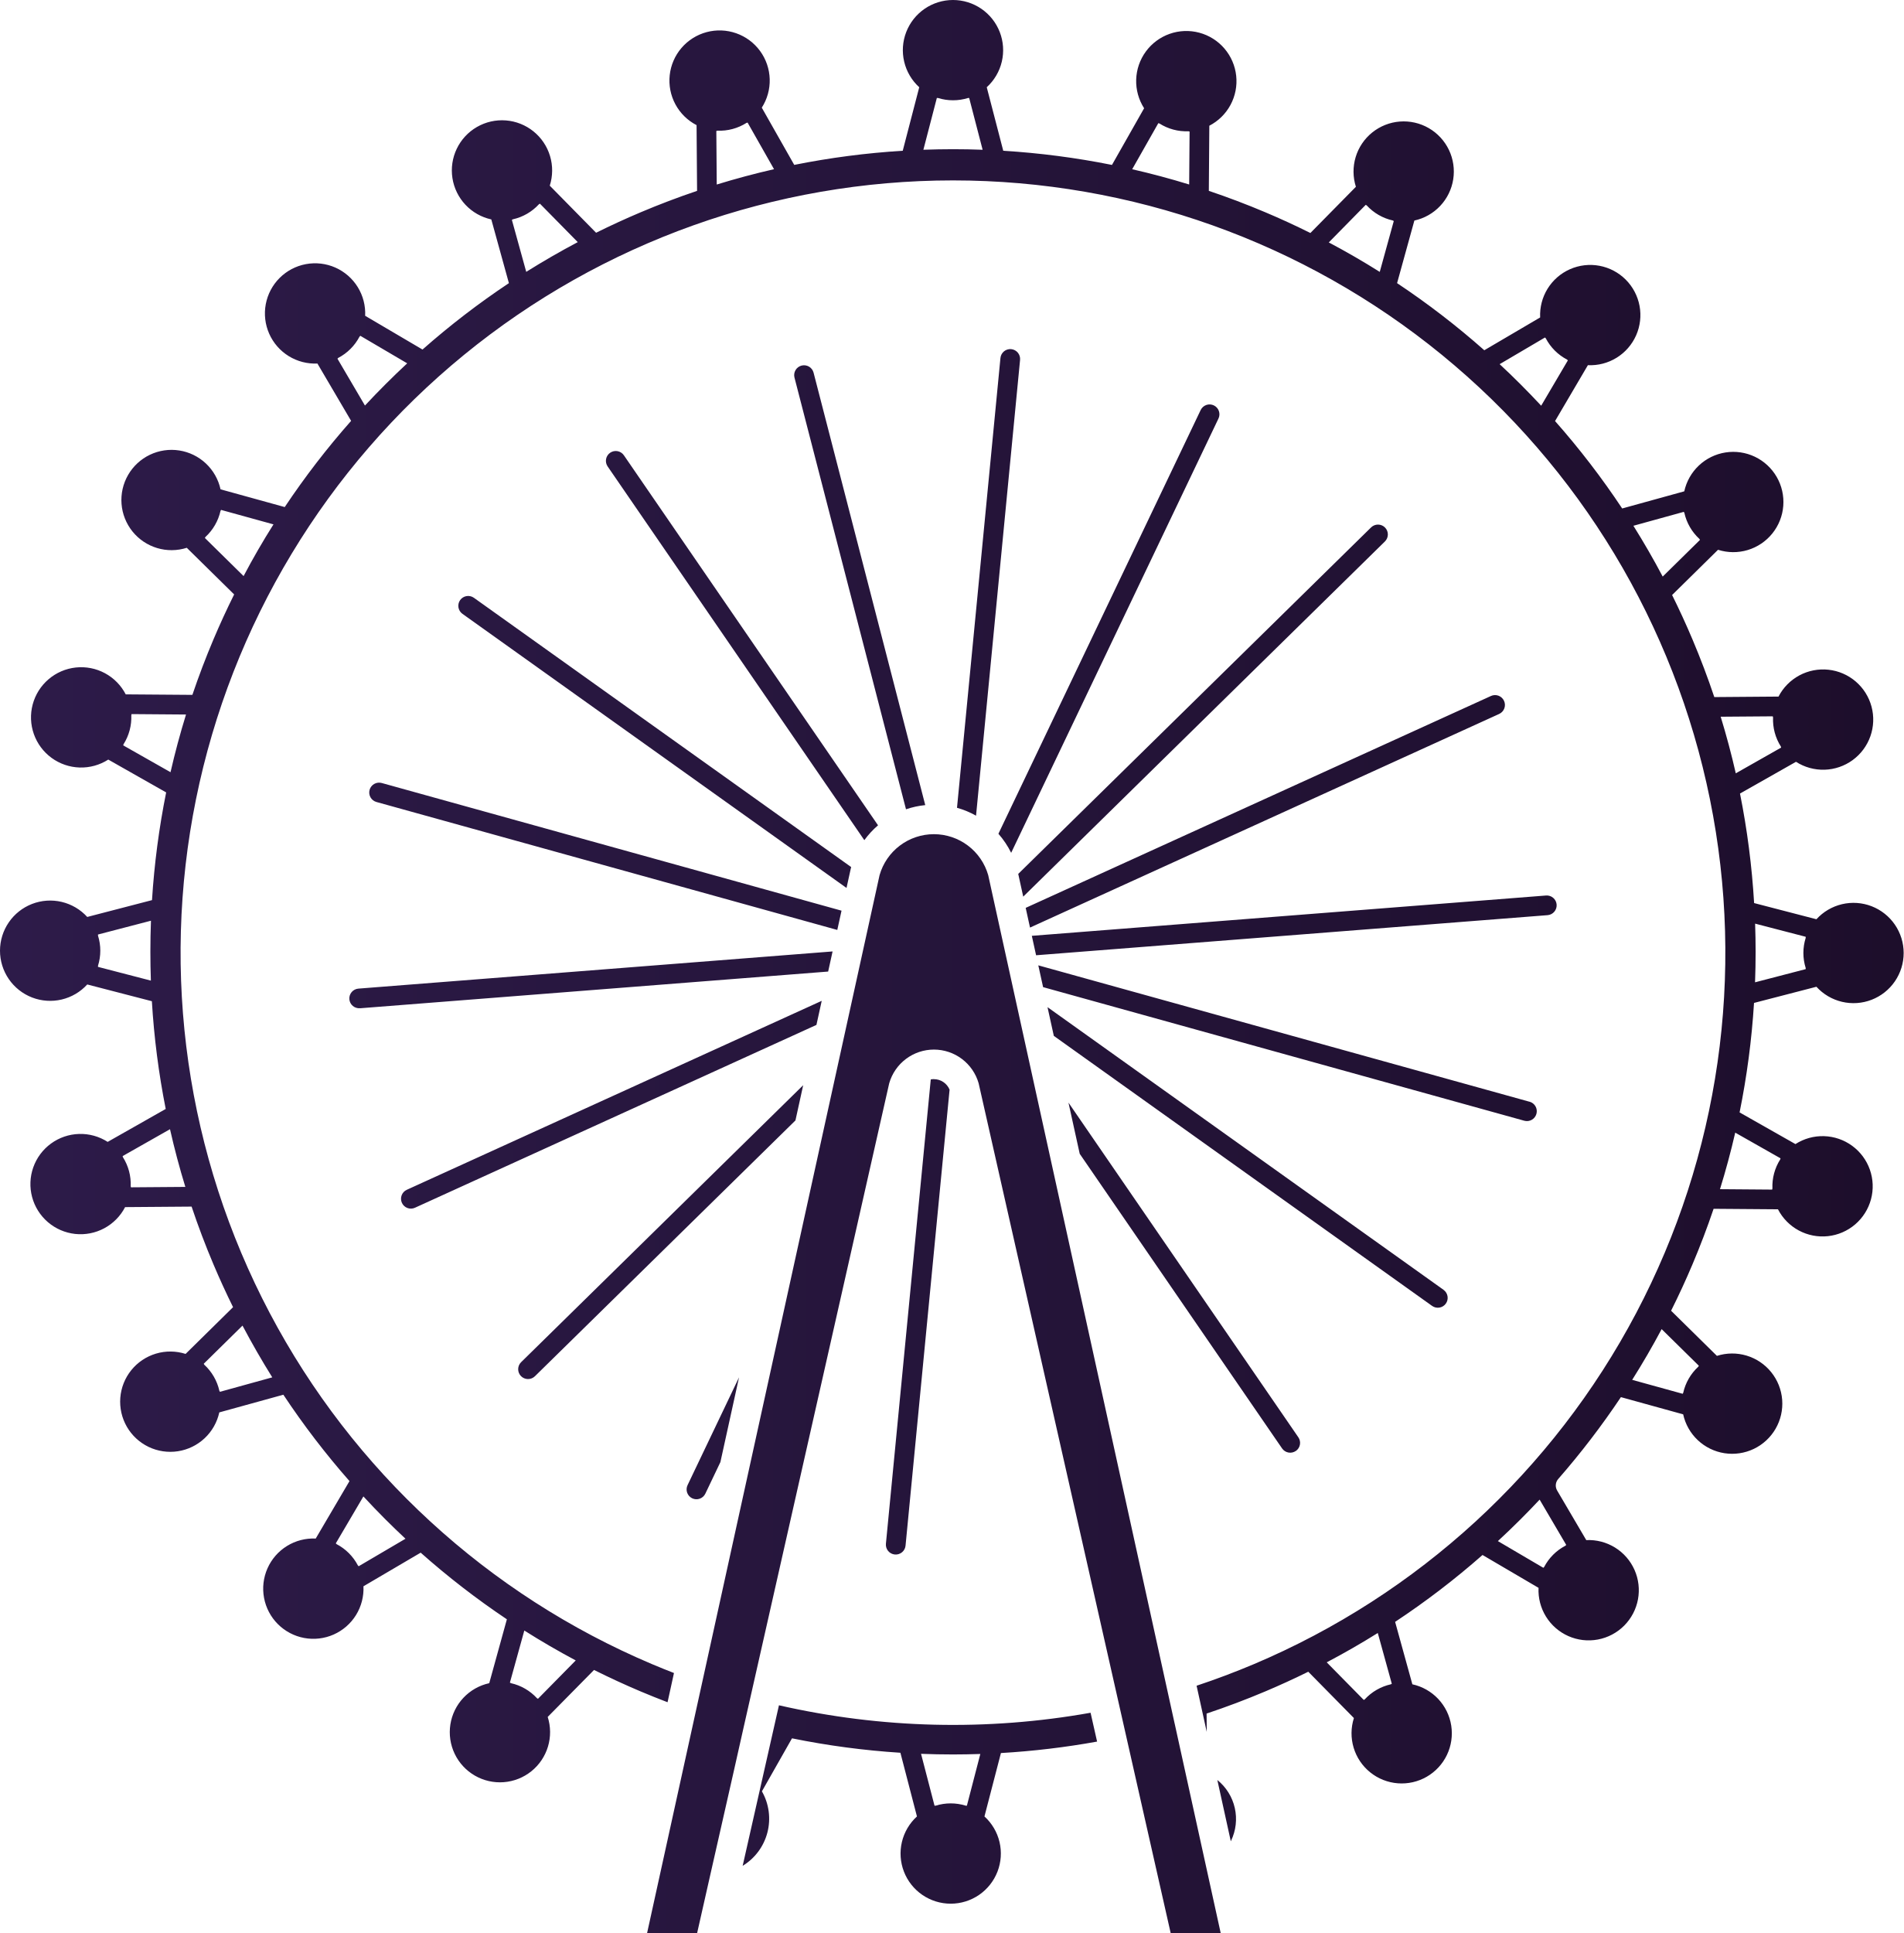
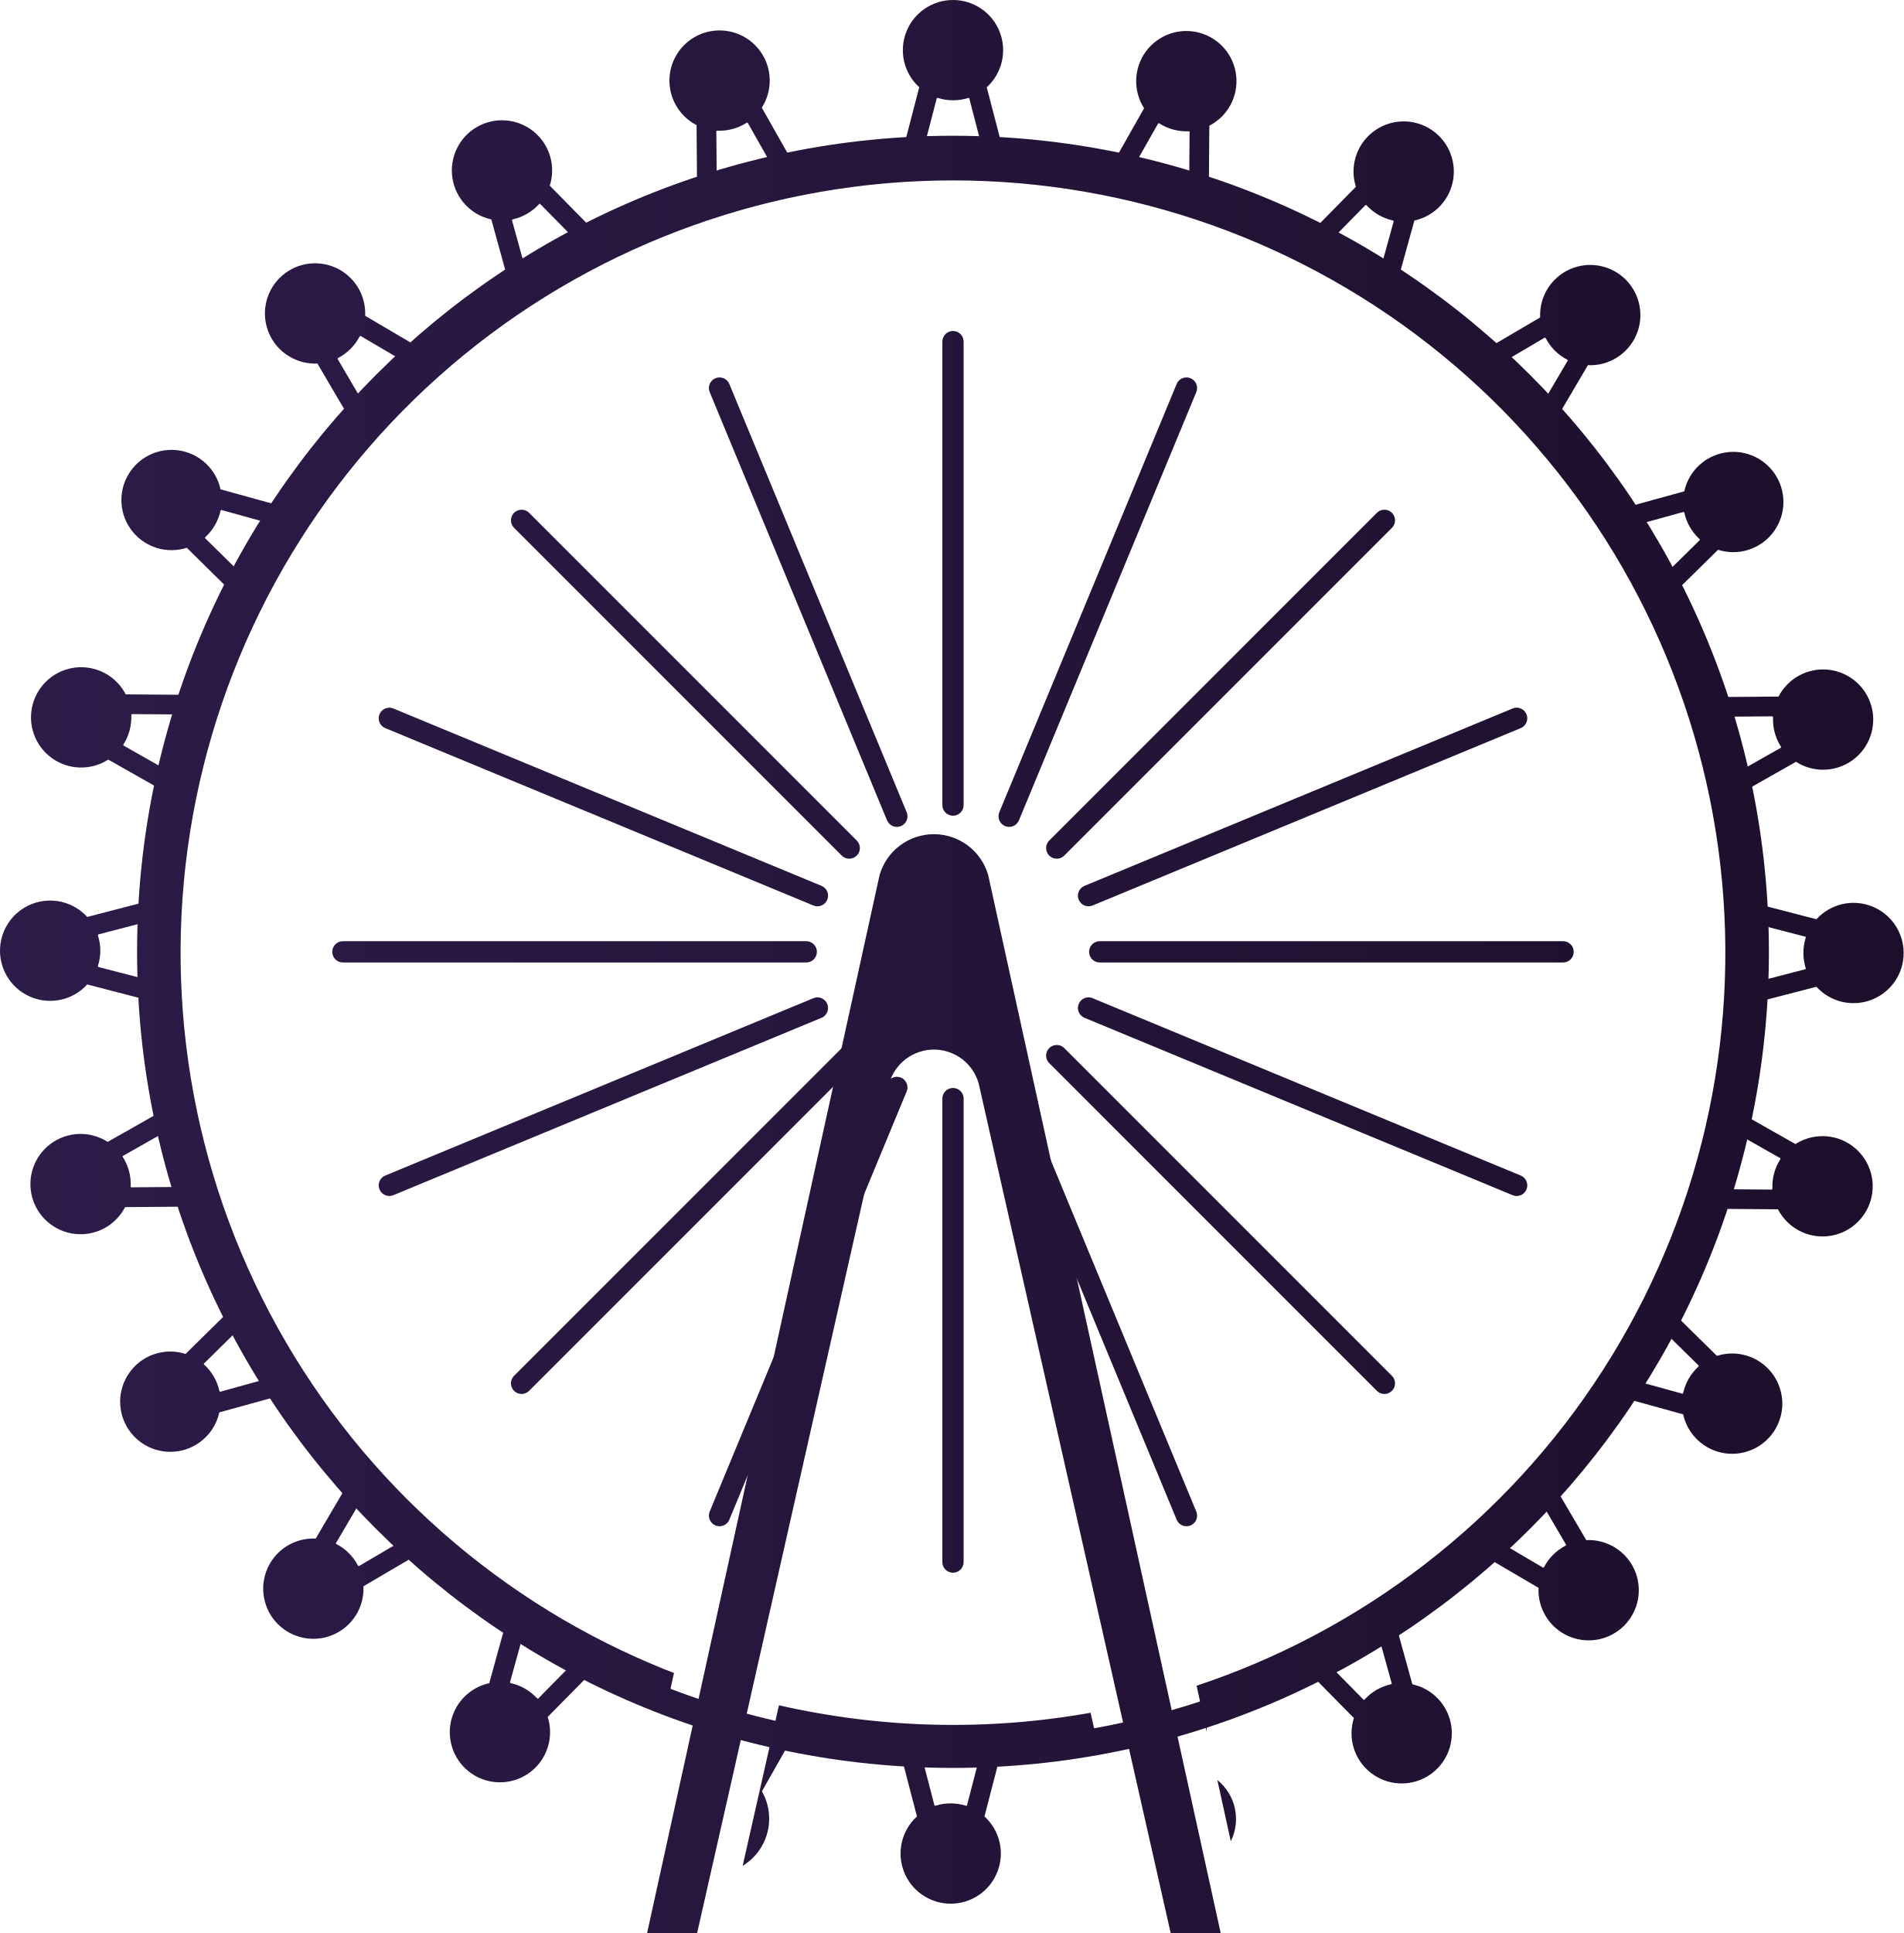
<svg xmlns="http://www.w3.org/2000/svg" preserveAspectRatio="none" overflow="visible" style="display: block;" width="493" height="500.494" viewBox="0 0 493 500.494" fill="none">
+   <style>
+   #ferris-wheel-wheel {
+     animation: ferris-wheel-turn 72s linear infinite;
+     transform-box: view-box;
+     transform-origin: 246.8px 246.45px;
+   }
+ 
+   @keyframes ferris-wheel-turn {
+     to {
+       transform: rotate(360deg);
+     }
+   }
+ 
+   @media (prefers-reduced-motion: reduce) {
+     #ferris-wheel-wheel {
+       animation: none;
+     }
+   }
+ </style>
  <g id="Layer 8">
-     <path id="Vector" d="M304.202 446.243L316.126 500.494H303.171L294.774 463.347L289.94 441.961L253.443 280.486C252.723 277.971 251.203 275.759 249.114 274.185C247.024 272.61 244.479 271.758 241.863 271.758C239.246 271.758 236.701 272.61 234.612 274.185C232.522 275.759 231.002 277.971 230.282 280.486L194.296 439.665L192.606 447.138L190.054 458.493L184.097 484.763L180.542 500.494H167.584L180.896 439.93L181.8 435.827L227.786 226.589C228.661 223.534 230.507 220.847 233.045 218.935C235.582 217.022 238.674 215.987 241.852 215.987C245.031 215.987 248.122 217.022 250.66 218.935C253.198 220.847 255.044 223.534 255.919 226.589L303.952 445.133L304.194 446.233L304.202 446.243ZM315.258 460.874L318.75 476.761C318.77 476.707 318.793 476.659 318.813 476.605C320.084 473.967 320.424 470.976 319.779 468.12C319.133 465.264 317.54 462.71 315.258 460.874ZM282.429 443.459L284.118 450.933C275.884 452.422 267.568 453.413 259.214 453.9L254.949 470.315C256.888 472.079 258.247 474.388 258.849 476.938C259.451 479.488 259.267 482.161 258.321 484.605C257.375 487.049 255.712 489.15 253.55 490.631C251.388 492.112 248.829 492.905 246.208 492.905C243.587 492.905 241.027 492.112 238.865 490.631C236.703 489.15 235.04 487.049 234.094 484.605C233.149 482.161 232.965 479.488 233.567 476.938C234.168 474.388 235.528 472.079 237.466 470.315L233.181 453.826C223.749 453.223 214.369 451.975 205.107 450.091L197.315 463.814C199.159 467.045 199.67 470.868 198.739 474.469C197.808 478.071 195.509 481.168 192.33 483.102L201.728 441.535C228.226 447.584 255.671 448.241 282.429 443.467V443.459ZM253.877 454.143C251.524 454.221 249.165 454.262 246.8 454.265C244.033 454.265 241.276 454.211 238.528 454.102L242.017 467.529H242.305C244.845 466.733 247.568 466.733 250.108 467.529H250.399L253.877 454.143ZM454.245 259.679C453.653 269.203 452.405 278.674 450.508 288.026L464.972 296.227C467.178 294.811 469.761 294.095 472.381 294.174C475.001 294.252 477.537 295.122 479.654 296.668C481.771 298.214 483.37 300.364 484.242 302.836C485.114 305.308 485.218 307.986 484.539 310.517C483.861 313.049 482.432 315.316 480.441 317.021C478.449 318.726 475.989 319.788 473.382 320.069C470.775 320.35 468.145 319.835 465.836 318.594C463.528 317.352 461.649 315.441 460.447 313.111L443.778 312.984C442.143 317.818 440.324 322.602 438.321 327.335C436.594 331.417 434.744 335.431 432.77 339.376L444.638 351.063C447.135 350.266 449.814 350.243 452.324 350.997C454.834 351.752 457.057 353.247 458.701 355.288C460.346 357.329 461.334 359.819 461.536 362.431C461.738 365.044 461.145 367.656 459.835 369.926C458.525 372.195 456.558 374.015 454.194 375.146C451.83 376.278 449.179 376.667 446.589 376.265C444 375.862 441.592 374.685 439.684 372.889C437.776 371.093 436.455 368.762 435.897 366.202L419.772 361.746C414.822 369.153 409.4 376.234 403.54 382.943C403.185 383.347 402.967 383.852 402.916 384.386C402.865 384.921 402.984 385.458 403.256 385.921L410.803 398.766C413.422 398.642 416.017 399.313 418.247 400.691C420.478 402.068 422.239 404.089 423.3 406.486C424.36 408.883 424.67 411.545 424.19 414.121C423.709 416.698 422.46 419.069 420.606 420.923C418.752 422.776 416.381 424.026 413.804 424.507C411.227 424.988 408.564 424.679 406.166 423.619C403.769 422.559 401.748 420.798 400.369 418.569C398.991 416.339 398.319 413.745 398.443 411.127L383.936 402.619C376.797 408.903 369.234 414.689 361.3 419.935L365.764 436.1C368.325 436.658 370.657 437.978 372.454 439.885C374.251 441.793 375.428 444.2 375.831 446.789C376.235 449.378 375.845 452.029 374.714 454.393C373.582 456.757 371.762 458.723 369.492 460.033C367.222 461.343 364.609 461.936 361.996 461.734C359.383 461.532 356.892 460.544 354.851 458.9C352.809 457.257 351.313 455.034 350.559 452.524C349.805 450.015 349.827 447.336 350.624 444.839L338.81 432.846C335.165 434.646 331.462 436.341 327.7 437.932C322.684 440.052 317.61 441.966 312.476 443.676L312.515 448.427L309.886 436.47C314.885 434.808 319.829 432.945 324.719 430.882C367.222 412.907 402.202 380.792 423.728 339.979C445.254 299.166 452.003 252.168 442.831 206.949C433.659 161.73 409.129 121.073 373.401 91.869C337.672 62.665 292.943 46.711 246.794 46.711C200.644 46.711 155.915 62.665 120.186 91.869C84.458 121.073 59.928 161.73 50.756 206.949C41.584 252.168 48.333 299.166 69.859 339.979C91.385 380.792 126.364 412.907 168.868 430.882C170.75 431.678 172.641 432.443 174.541 433.178L172.88 440.744C170.535 439.851 168.203 438.915 165.884 437.937C161.801 436.209 157.785 434.358 153.838 432.385L141.842 444.548C142.639 447.045 142.662 449.724 141.908 452.233C141.153 454.743 139.657 456.966 137.616 458.61C135.575 460.253 133.084 461.241 130.471 461.443C127.858 461.645 125.244 461.052 122.974 459.742C120.705 458.432 118.884 456.466 117.753 454.102C116.622 451.738 116.232 449.088 116.635 446.498C117.039 443.909 118.216 441.502 120.013 439.595C121.81 437.687 124.142 436.367 126.702 435.809L131.268 419.272C123.445 414.032 115.986 408.267 108.944 402.017L94.126 410.721C94.25 413.339 93.579 415.934 92.201 418.164C90.823 420.393 88.802 422.154 86.405 423.215C84.007 424.275 81.345 424.585 78.767 424.104C76.19 423.624 73.819 422.375 71.965 420.522C70.111 418.668 68.861 416.298 68.38 413.721C67.898 411.144 68.208 408.482 69.268 406.085C70.328 403.688 72.089 401.667 74.319 400.289C76.549 398.911 79.144 398.239 81.763 398.363L90.507 383.487C84.298 376.428 78.576 368.956 73.381 361.121L56.792 365.699C56.232 368.259 54.91 370.59 53.001 372.385C51.091 374.18 48.683 375.356 46.093 375.757C43.503 376.158 40.852 375.767 38.488 374.634C36.125 373.501 34.159 371.679 32.85 369.409C31.542 367.138 30.951 364.525 31.155 361.913C31.359 359.3 32.349 356.81 33.995 354.771C35.641 352.731 37.865 351.237 40.376 350.485C42.887 349.733 45.567 349.758 48.063 350.557L60.357 338.452C58.557 334.808 56.861 331.105 55.268 327.342C53.189 322.426 51.306 317.45 49.62 312.415L32.398 312.547C31.194 314.875 29.314 316.784 27.005 318.023C24.696 319.263 22.066 319.775 19.46 319.492C16.855 319.209 14.396 318.145 12.406 316.44C10.417 314.734 8.99 312.466 8.313 309.935C7.637 307.404 7.742 304.727 8.615 302.256C9.488 299.786 11.088 297.637 13.205 296.092C15.322 294.548 17.857 293.68 20.477 293.602C23.096 293.525 25.678 294.241 27.883 295.658L42.916 287.133C41.089 277.926 39.891 268.605 39.33 259.235L22.595 254.897C20.831 256.836 18.521 258.195 15.971 258.796C13.42 259.398 10.746 259.214 8.302 258.269C5.857 257.323 3.756 255.66 2.275 253.499C0.793 251.337 0 248.778 0 246.158C0 243.537 0.793 240.978 2.275 238.817C3.756 236.655 5.857 234.993 8.302 234.047C10.746 233.102 13.42 232.918 15.971 233.519C18.521 234.121 20.831 235.48 22.595 237.418L39.365 233.063C39.955 223.694 41.179 214.376 43.03 205.173L28.039 196.671C25.833 198.087 23.25 198.804 20.63 198.725C18.009 198.647 15.473 197.778 13.356 196.232C11.239 194.687 9.639 192.537 8.767 190.065C7.894 187.593 7.79 184.915 8.469 182.383C9.147 179.851 10.575 177.584 12.566 175.879C14.557 174.174 17.018 173.111 19.625 172.83C22.231 172.549 24.862 173.063 27.171 174.304C29.48 175.546 31.359 177.457 32.561 179.786L49.822 179.916C51.457 175.08 53.276 170.296 55.279 165.563C56.951 161.613 58.738 157.729 60.638 153.912L48.372 141.835C45.875 142.632 43.196 142.654 40.686 141.9C38.176 141.146 35.953 139.65 34.309 137.61C32.665 135.569 31.677 133.079 31.474 130.466C31.272 127.854 31.865 125.241 33.175 122.972C34.486 120.703 36.452 118.883 38.816 117.751C41.18 116.62 43.831 116.23 46.421 116.633C49.01 117.036 51.418 118.213 53.326 120.009C55.234 121.805 56.555 124.136 57.114 126.696L73.739 131.289C78.956 123.469 84.699 116.013 90.928 108.972L82.204 94.126C79.586 94.249 76.992 93.578 74.763 92.2C72.534 90.822 70.774 88.802 69.714 86.405C68.654 84.009 68.345 81.348 68.826 78.772C69.307 76.196 70.556 73.826 72.409 71.973C74.263 70.12 76.633 68.871 79.21 68.39C81.786 67.909 84.448 68.219 86.845 69.278C89.242 70.338 91.262 72.097 92.641 74.326C94.019 76.555 94.691 79.148 94.567 81.766L109.419 90.503C116.478 84.272 123.953 78.529 131.792 73.312L127.236 56.813C124.675 56.255 122.343 54.935 120.546 53.027C118.749 51.12 117.572 48.713 117.169 46.124C116.765 43.534 117.155 40.884 118.286 38.52C119.418 36.156 121.238 34.19 123.508 32.88C125.778 31.57 128.391 30.977 131.004 31.179C133.617 31.381 136.108 32.369 138.149 34.012C140.191 35.656 141.687 37.879 142.441 40.389C143.195 42.898 143.173 45.577 142.376 48.074L154.371 60.263C158.143 58.392 161.979 56.631 165.879 54.981C170.708 52.936 175.589 51.083 180.524 49.421L180.394 32.401C178.065 31.199 176.154 29.321 174.913 27.013C173.671 24.705 173.157 22.076 173.438 19.471C173.719 16.866 174.781 14.406 176.486 12.416C178.191 10.426 180.458 8.998 182.99 8.319C185.521 7.641 188.199 7.745 190.671 8.616C193.143 9.487 195.293 11.086 196.839 13.202C198.385 15.318 199.255 17.852 199.334 20.471C199.413 23.09 198.697 25.672 197.282 27.877L205.686 42.692C214.958 40.834 224.347 39.612 233.786 39.035L238.059 22.59C236.12 20.826 234.76 18.518 234.159 15.967C233.557 13.417 233.741 10.744 234.687 8.3C235.632 5.856 237.295 3.756 239.457 2.274C241.619 0.793 244.179 0 246.8 0C249.421 0 251.98 0.793 254.142 2.274C256.304 3.756 257.968 5.856 258.913 8.3C259.859 10.744 260.043 13.417 259.441 15.967C258.839 18.518 257.48 20.826 255.541 22.59L259.816 39.035C269.274 39.614 278.682 40.839 287.972 42.702L296.295 28.03C294.879 25.825 294.163 23.242 294.241 20.622C294.32 18.002 295.19 15.468 296.736 13.351C298.282 11.235 300.433 9.635 302.905 8.764C305.378 7.892 308.056 7.788 310.588 8.467C313.121 9.145 315.389 10.573 317.094 12.564C318.799 14.555 319.862 17.015 320.142 19.621C320.423 22.227 319.909 24.857 318.667 27.166C317.424 29.474 315.513 31.352 313.183 32.554L313.056 49.416C317.99 51.076 322.873 52.928 327.705 54.971C331.656 56.639 335.54 58.426 339.356 60.329L351.142 48.364C350.346 45.868 350.323 43.189 351.077 40.68C351.832 38.17 353.328 35.948 355.369 34.304C357.41 32.66 359.9 31.672 362.514 31.47C365.127 31.268 367.74 31.861 370.01 33.171C372.279 34.481 374.1 36.447 375.231 38.81C376.363 41.174 376.753 43.824 376.35 46.413C375.947 49.003 374.77 51.409 372.974 53.317C371.177 55.225 368.845 56.545 366.285 57.104L361.808 73.31C369.727 78.577 377.274 84.383 384.395 90.687L398.859 82.192C398.736 79.575 399.407 76.981 400.785 74.752C402.164 72.524 404.184 70.764 406.581 69.704C408.979 68.645 411.64 68.335 414.217 68.816C416.793 69.297 419.164 70.546 421.017 72.399C422.87 74.252 424.119 76.622 424.6 79.198C425.081 81.774 424.772 84.435 423.712 86.831C422.652 89.228 420.892 91.248 418.663 92.626C416.434 94.004 413.84 94.676 411.222 94.552L402.718 109.02C409.026 116.157 414.835 123.719 420.103 131.654L436.183 127.214C436.741 124.654 438.061 122.322 439.969 120.526C441.877 118.729 444.284 117.552 446.874 117.149C449.464 116.746 452.115 117.135 454.479 118.266C456.844 119.398 458.81 121.217 460.121 123.487C461.431 125.756 462.025 128.369 461.822 130.981C461.62 133.594 460.632 136.084 458.988 138.125C457.344 140.166 455.121 141.662 452.611 142.416C450.1 143.17 447.421 143.147 444.924 142.35L433.031 154.063C434.902 157.834 436.662 161.668 438.311 165.566C440.39 170.482 442.273 175.456 443.959 180.488L460.589 180.36C461.792 178.032 463.67 176.122 465.979 174.88C468.287 173.639 470.917 173.125 473.523 173.406C476.128 173.687 478.588 174.749 480.579 176.454C482.57 178.158 483.998 180.425 484.676 182.956C485.355 185.487 485.251 188.164 484.38 190.635C483.508 193.107 481.909 195.256 479.793 196.802C477.676 198.348 475.142 199.217 472.522 199.296C469.902 199.375 467.32 198.66 465.115 197.245L450.615 205.466C452.486 214.823 453.707 224.298 454.27 233.823L470.405 238.013C472.169 236.075 474.478 234.716 477.029 234.114C479.58 233.512 482.254 233.696 484.698 234.642C487.142 235.587 489.244 237.25 490.725 239.411C492.207 241.573 493 244.132 493 246.752C493 249.373 492.207 251.932 490.725 254.093C489.244 256.255 487.142 257.918 484.698 258.863C482.254 259.809 479.58 259.993 477.029 259.391C474.478 258.789 472.169 257.43 470.405 255.492L454.245 259.679ZM454.658 246.444C454.658 249.082 454.61 251.714 454.513 254.339L467.628 250.93V250.641C466.832 248.102 466.832 245.38 467.628 242.841V242.55L454.53 239.148C454.614 241.578 454.656 244.012 454.658 246.451V246.444ZM38.944 246.444C38.944 243.751 38.994 241.067 39.095 238.393L25.379 241.965V242.254C26.175 244.793 26.175 247.515 25.379 250.054V250.345L39.074 253.902C38.988 251.425 38.944 248.942 38.944 246.451V246.444ZM132.054 435.658L132.31 435.804C134.907 436.386 137.264 437.747 139.065 439.705L139.321 439.851L149.101 429.92C144.561 427.504 140.122 424.924 135.783 422.178L132.054 435.658ZM94.111 387.457L86.964 399.606L87.168 399.81C89.528 401.043 91.453 402.968 92.686 405.327L92.891 405.531L105.009 398.412C103.253 396.773 101.521 395.102 99.815 393.398C97.873 391.451 95.972 389.471 94.111 387.457ZM52.764 353.104L52.91 353.359C54.869 355.16 56.23 357.517 56.812 360.113L56.955 360.369L70.51 356.625C67.788 352.262 65.219 347.796 62.802 343.226L52.764 353.104ZM44.031 292.374L31.757 299.335L31.831 299.616C33.255 301.86 33.959 304.485 33.847 307.141L33.922 307.421L47.999 307.314C46.487 302.386 45.162 297.407 44.026 292.376L44.031 292.374ZM48.178 185.004L34.08 184.895L34.006 185.175C34.116 187.834 33.412 190.463 31.987 192.71L31.91 192.991L44.161 199.939C45.309 194.918 46.647 189.94 48.173 185.007L48.178 185.004ZM70.829 135.772L57.251 132.026L57.106 132.282C56.524 134.878 55.162 137.235 53.203 139.036L53.058 139.291L63.083 149.161C65.491 144.588 68.071 140.126 70.824 135.775L70.829 135.772ZM105.453 94.075L93.319 86.946L93.113 87.15C91.88 89.508 89.955 91.433 87.597 92.667L87.391 92.871L94.514 105.004C96.246 103.143 98.015 101.31 99.82 99.505C101.669 97.658 103.547 95.848 105.453 94.075ZM149.624 62.69L139.829 52.738L139.573 52.883C137.773 54.843 135.415 56.205 132.818 56.785L132.562 56.928L136.281 70.388C140.628 67.665 145.076 65.098 149.624 62.69ZM200.454 43.807L193.606 31.74L193.328 31.814C191.081 33.241 188.451 33.946 185.792 33.835L185.511 33.909L185.615 47.778C190.516 46.27 195.462 44.947 200.454 43.807ZM254.474 38.773L250.991 25.369H250.71C248.17 26.165 245.448 26.165 242.908 25.369H242.617L239.133 38.773C241.685 38.681 244.243 38.634 246.808 38.632C249.372 38.631 251.927 38.679 254.474 38.778V38.773ZM308.071 34.062L307.79 33.988C305.131 34.099 302.502 33.394 300.254 31.97L299.973 31.893L293.207 43.82C298.17 44.953 303.09 46.27 307.966 47.77L308.071 34.062ZM360.953 57.231L360.698 57.086C358.101 56.504 355.744 55.143 353.942 53.184L353.687 53.039L344.121 62.769C348.62 65.15 353.02 67.693 357.321 70.398L360.953 57.231ZM399.127 105.047L406.036 93.31L405.831 93.106C403.473 91.873 401.548 89.949 400.314 87.591L400.109 87.385L388.369 94.29C390.205 95.991 392.012 97.734 393.79 99.518C395.604 101.333 397.383 103.176 399.127 105.047ZM440.248 139.794L440.103 139.539C438.144 137.738 436.783 135.381 436.203 132.784L436.057 132.529L423.008 136.132C425.695 140.419 428.225 144.804 430.598 149.288L440.248 139.794ZM360.44 435.96L356.811 422.818C352.503 425.508 348.095 428.039 343.588 430.412L353.179 440.149L353.434 440.004C355.236 438.046 357.593 436.684 360.19 436.102L360.44 435.96ZM398.724 388.281C397.107 390.008 395.46 391.709 393.782 393.385C391.86 395.307 389.903 397.186 387.912 399.021L399.686 405.936L399.89 405.732C401.123 403.373 403.048 401.448 405.408 400.216L405.612 400.011L398.724 388.281ZM430.323 344.137C427.941 348.613 425.398 352.991 422.694 357.271L435.767 360.881L435.909 360.626C436.491 358.03 437.853 355.673 439.812 353.872L439.957 353.617L430.323 344.137ZM449.38 293.264C448.243 298.198 446.927 303.078 445.432 307.906L458.938 308.011L459.012 307.73C458.901 305.071 459.607 302.441 461.034 300.195L461.108 299.914L449.38 293.264ZM461.268 193.565L461.194 193.285C459.766 191.039 459.061 188.41 459.176 185.752L459.099 185.471L445.613 185.573C447.098 190.413 448.402 195.298 449.523 200.228L461.268 193.565ZM186.567 378.562L191.391 356.618L178.058 384.541C177.767 385.151 177.73 385.853 177.956 386.491C178.182 387.129 178.652 387.651 179.263 387.942C179.874 388.233 180.575 388.271 181.213 388.045C181.851 387.82 182.373 387.35 182.665 386.74L186.567 378.562ZM400.388 231.866L267.215 242.305L268.32 247.337L400.781 236.954C401.115 236.928 401.441 236.836 401.74 236.684C402.039 236.532 402.305 236.322 402.523 236.067C402.74 235.812 402.906 235.517 403.009 235.198C403.113 234.879 403.153 234.543 403.126 234.208C403.073 233.535 402.754 232.91 402.241 232.471C401.728 232.032 401.061 231.815 400.388 231.866ZM239.62 208.472L210.694 96.489C210.61 96.165 210.463 95.86 210.261 95.592C210.059 95.324 209.807 95.099 209.518 94.928C209.229 94.758 208.909 94.647 208.577 94.6C208.245 94.554 207.907 94.573 207.582 94.657C206.927 94.826 206.366 95.249 206.023 95.832C205.679 96.415 205.581 97.11 205.75 97.765L234.631 209.541C236.247 208.99 237.921 208.627 239.62 208.459V208.472ZM206 290.103L208.004 280.983L134.956 352.696C134.473 353.17 134.199 353.816 134.192 354.493C134.186 355.169 134.449 355.821 134.923 356.304C135.397 356.787 136.044 357.061 136.721 357.067C137.397 357.074 138.049 356.811 138.532 356.337L206 290.103ZM211.436 265.37L212.804 259.138L105.356 308.057C105.05 308.194 104.774 308.391 104.544 308.636C104.315 308.88 104.136 309.167 104.017 309.481C103.898 309.795 103.843 310.129 103.854 310.464C103.864 310.8 103.941 311.129 104.08 311.435C104.217 311.741 104.414 312.017 104.659 312.247C104.904 312.477 105.191 312.656 105.506 312.775C105.82 312.893 106.154 312.948 106.49 312.937C106.825 312.927 107.155 312.85 107.461 312.711L211.436 265.37ZM93.215 261.062L214.471 251.557L215.617 246.349L92.817 255.974C92.482 256 92.156 256.092 91.857 256.244C91.558 256.396 91.292 256.606 91.075 256.861C90.857 257.116 90.691 257.411 90.588 257.73C90.484 258.049 90.445 258.386 90.471 258.72C90.528 259.392 90.848 260.014 91.362 260.451C91.876 260.887 92.542 261.102 93.215 261.05V261.062ZM396.118 285.265L268.894 249.95L270.135 255.589L394.752 290.182C395.076 290.271 395.414 290.296 395.747 290.255C396.08 290.213 396.402 290.107 396.694 289.941C396.986 289.775 397.242 289.553 397.448 289.288C397.654 289.023 397.805 288.72 397.894 288.396C397.984 288.073 398.01 287.735 397.969 287.402C397.928 287.069 397.823 286.748 397.658 286.456C397.493 286.164 397.272 285.907 397.007 285.701C396.743 285.494 396.441 285.342 396.118 285.252V285.265ZM335.582 375.694C335.858 375.504 336.094 375.262 336.277 374.981C336.46 374.7 336.585 374.385 336.646 374.056C336.708 373.726 336.703 373.388 336.633 373.06C336.564 372.732 336.43 372.421 336.24 372.145L276.704 285.487L279.619 298.74L332.031 375.036C332.417 375.592 333.007 375.972 333.673 376.093C334.339 376.214 335.025 376.066 335.582 375.681V375.694ZM97.482 207.65L216.837 240.781L217.934 235.79L98.853 202.733C98.529 202.644 98.191 202.619 97.858 202.661C97.525 202.702 97.203 202.809 96.911 202.975C96.619 203.141 96.363 203.363 96.157 203.628C95.951 203.893 95.799 204.196 95.711 204.52C95.533 205.17 95.619 205.864 95.951 206.45C96.283 207.037 96.833 207.468 97.482 207.65ZM373.839 333.959L271.278 260.774L272.912 268.21L370.876 338.126C371.427 338.518 372.111 338.676 372.778 338.564C373.445 338.453 374.041 338.081 374.434 337.531C374.629 337.258 374.769 336.95 374.844 336.623C374.92 336.296 374.931 335.958 374.875 335.627C374.82 335.296 374.7 334.979 374.522 334.695C374.345 334.41 374.113 334.164 373.839 333.969V333.959ZM241.859 279.406C241.585 279.407 241.313 279.433 241.045 279.485L229.429 399.705C229.397 400.039 229.431 400.376 229.529 400.697C229.627 401.017 229.787 401.316 230 401.575C230.214 401.833 230.476 402.048 230.772 402.205C231.068 402.362 231.393 402.46 231.726 402.492C232.06 402.524 232.397 402.49 232.718 402.392C233.039 402.294 233.337 402.134 233.596 401.921C233.855 401.708 234.069 401.446 234.227 401.149C234.384 400.853 234.482 400.529 234.513 400.195L245.917 282.134C245.584 281.331 245.021 280.645 244.299 280.161C243.577 279.677 242.728 279.418 241.859 279.416V279.406ZM265.628 235.066L266.748 240.169L388.247 184.854C388.862 184.573 389.341 184.059 389.578 183.426C389.815 182.792 389.79 182.091 389.51 181.475C389.372 181.17 389.175 180.894 388.931 180.664C388.686 180.435 388.399 180.256 388.085 180.137C387.771 180.019 387.437 179.963 387.102 179.974C386.766 179.984 386.436 180.061 386.131 180.2L265.628 235.066ZM263.696 226.275L264.99 232.159L358.656 140.197C359.139 139.722 359.413 139.076 359.419 138.399C359.425 137.723 359.161 137.071 358.687 136.589C358.213 136.106 357.566 135.831 356.889 135.825C356.212 135.819 355.561 136.082 355.078 136.556L263.696 226.275ZM258.563 215.88C259.876 217.371 260.987 219.03 261.866 220.812L315.554 108.365C315.846 107.754 315.882 107.052 315.656 106.415C315.431 105.777 314.96 105.255 314.35 104.963C314.047 104.818 313.718 104.735 313.383 104.717C313.047 104.699 312.712 104.748 312.395 104.86C312.079 104.972 311.788 105.145 311.538 105.37C311.289 105.595 311.086 105.867 310.942 106.17L258.563 215.88ZM157.362 120.771L223.84 217.536C224.868 216.119 226.059 214.828 227.388 213.688L161.568 117.88C161.185 117.322 160.596 116.94 159.931 116.816C159.266 116.693 158.579 116.839 158.021 117.222C157.744 117.411 157.508 117.654 157.325 117.935C157.143 118.216 157.017 118.53 156.956 118.86C156.895 119.189 156.899 119.528 156.969 119.856C157.039 120.184 157.172 120.495 157.362 120.771ZM119.76 158.934L219.226 229.909L220.315 224.956C220.349 224.803 220.387 224.65 220.43 224.499L122.726 154.78C122.453 154.585 122.145 154.446 121.818 154.37C121.492 154.295 121.153 154.284 120.823 154.34C120.492 154.395 120.176 154.515 119.891 154.692C119.607 154.87 119.36 155.101 119.166 155.374C118.971 155.647 118.832 155.955 118.756 156.282C118.681 156.608 118.67 156.947 118.726 157.277C118.781 157.608 118.901 157.924 119.078 158.208C119.256 158.493 119.488 158.739 119.76 158.934ZM247.839 209.156C249.559 209.633 251.215 210.319 252.77 211.197L264.17 93.187C264.203 92.853 264.169 92.516 264.071 92.196C263.973 91.875 263.813 91.577 263.6 91.318C263.386 91.059 263.124 90.845 262.828 90.688C262.532 90.53 262.207 90.433 261.873 90.401C261.54 90.369 261.203 90.403 260.882 90.501C260.562 90.599 260.264 90.759 260.005 90.972C259.747 91.186 259.533 91.448 259.375 91.744C259.218 92.04 259.121 92.364 259.089 92.697L247.839 209.156Z" fill="url(#paint0_linear_0_110)" />
+     <path id="ferris-wheel-supports" d="M304.202 446.243L316.126 500.494H303.171L294.774 463.347L289.94 441.961L253.443 280.486C252.723 277.971 251.203 275.759 249.114 274.185C247.024 272.61 244.479 271.758 241.863 271.758C239.246 271.758 236.701 272.61 234.612 274.185C232.522 275.759 231.002 277.971 230.282 280.486L194.296 439.665L192.606 447.138L190.054 458.493L184.097 484.763L180.542 500.494H167.584L180.896 439.93L181.8 435.827L227.786 226.589C228.661 223.534 230.507 220.847 233.045 218.935C235.582 217.022 238.674 215.987 241.852 215.987C245.031 215.987 248.122 217.022 250.66 218.935C253.198 220.847 255.044 223.534 255.919 226.589L303.952 445.133L304.194 446.233L304.202 446.243ZM315.258 460.874L318.75 476.761C318.77 476.707 318.793 476.659 318.813 476.605C320.084 473.967 320.424 470.976 319.779 468.12C319.133 465.264 317.54 462.71 315.258 460.874ZM282.429 443.459L284.118 450.933C275.884 452.422 267.568 453.413 259.214 453.9L254.949 470.315C256.888 472.079 258.247 474.388 258.849 476.938C259.451 479.488 259.267 482.161 258.321 484.605C257.375 487.049 255.712 489.15 253.55 490.631C251.388 492.112 248.829 492.905 246.208 492.905C243.587 492.905 241.027 492.112 238.865 490.631C236.703 489.15 235.04 487.049 234.094 484.605C233.149 482.161 232.965 479.488 233.567 476.938C234.168 474.388 235.528 472.079 237.466 470.315L233.181 453.826C223.749 453.223 214.369 451.975 205.107 450.091L197.315 463.814C199.159 467.045 199.67 470.868 198.739 474.469C197.808 478.071 195.509 481.168 192.33 483.102L201.728 441.535C228.226 447.584 255.671 448.241 282.429 443.467V443.459ZM253.877 454.143C251.524 454.221 249.165 454.262 246.8 454.265C244.033 454.265 241.276 454.211 238.528 454.102L242.017 467.529H242.305C244.845 466.733 247.568 466.733 250.108 467.529H250.399L253.877 454.143Z" fill="url(#paint0_linear_0_110)" />
+     <g id="ferris-wheel-wheel">
+       <circle cx="246.8" cy="246.45" r="207.8" fill="none" stroke="url(#paint0_linear_0_110)" stroke-width="7" />
+       <g id="ferris-wheel-exterior">
+         <path d="M454.245 259.679C453.653 269.203 452.405 278.674 450.508 288.026L464.972 296.227C467.178 294.811 469.761 294.095 472.381 294.174C475.001 294.252 477.537 295.122 479.654 296.668C481.771 298.214 483.37 300.364 484.242 302.836C485.114 305.308 485.218 307.986 484.539 310.517C483.861 313.049 482.432 315.316 480.441 317.021C478.449 318.726 475.989 319.788 473.382 320.069C470.775 320.35 468.145 319.835 465.836 318.594C463.528 317.352 461.649 315.441 460.447 313.111L443.778 312.984C442.143 317.818 440.324 322.602 438.321 327.335C436.594 331.417 434.744 335.431 432.77 339.376L444.638 351.063C447.135 350.266 449.814 350.243 452.324 350.997C454.834 351.752 457.057 353.247 458.701 355.288C460.346 357.329 461.334 359.819 461.536 362.431C461.738 365.044 461.145 367.656 459.835 369.926C458.525 372.195 456.558 374.015 454.194 375.146C451.83 376.278 449.179 376.667 446.589 376.265C444 375.862 441.592 374.685 439.684 372.889C437.776 371.093 436.455 368.762 435.897 366.202L419.772 361.746C414.822 369.153 409.4 376.234 403.54 382.943C403.185 383.347 402.967 383.852 402.916 384.386C402.865 384.921 402.984 385.458 403.256 385.921L410.803 398.766C413.422 398.642 416.017 399.313 418.247 400.691C420.478 402.068 422.239 404.089 423.3 406.486C424.36 408.883 424.67 411.545 424.19 414.121C423.709 416.698 422.46 419.069 420.606 420.923C418.752 422.776 416.381 424.026 413.804 424.507C411.227 424.988 408.564 424.679 406.166 423.619C403.769 422.559 401.748 420.798 400.369 418.569C398.991 416.339 398.319 413.745 398.443 411.127L383.936 402.619C376.797 408.903 369.234 414.689 361.3 419.935L365.764 436.1C368.325 436.658 370.657 437.978 372.454 439.885C374.251 441.793 375.428 444.2 375.831 446.789C376.235 449.378 375.845 452.029 374.714 454.393C373.582 456.757 371.762 458.723 369.492 460.033C367.222 461.343 364.609 461.936 361.996 461.734C359.383 461.532 356.892 460.544 354.851 458.9C352.809 457.257 351.313 455.034 350.559 452.524C349.805 450.015 349.827 447.336 350.624 444.839L338.81 432.846C335.165 434.646 331.462 436.341 327.7 437.932C322.684 440.052 317.61 441.966 312.476 443.676L312.515 448.427L309.886 436.47C314.885 434.808 319.829 432.945 324.719 430.882C367.222 412.907 402.202 380.792 423.728 339.979C445.254 299.166 452.003 252.168 442.831 206.949C433.659 161.73 409.129 121.073 373.401 91.869C337.672 62.665 292.943 46.711 246.794 46.711C200.644 46.711 155.915 62.665 120.186 91.869C84.458 121.073 59.928 161.73 50.756 206.949C41.584 252.168 48.333 299.166 69.859 339.979C91.385 380.792 126.364 412.907 168.868 430.882C170.75 431.678 172.641 432.443 174.541 433.178L172.88 440.744C170.535 439.851 168.203 438.915 165.884 437.937C161.801 436.209 157.785 434.358 153.838 432.385L141.842 444.548C142.639 447.045 142.662 449.724 141.908 452.233C141.153 454.743 139.657 456.966 137.616 458.61C135.575 460.253 133.084 461.241 130.471 461.443C127.858 461.645 125.244 461.052 122.974 459.742C120.705 458.432 118.884 456.466 117.753 454.102C116.622 451.738 116.232 449.088 116.635 446.498C117.039 443.909 118.216 441.502 120.013 439.595C121.81 437.687 124.142 436.367 126.702 435.809L131.268 419.272C123.445 414.032 115.986 408.267 108.944 402.017L94.126 410.721C94.25 413.339 93.579 415.934 92.201 418.164C90.823 420.393 88.802 422.154 86.405 423.215C84.007 424.275 81.345 424.585 78.767 424.104C76.19 423.624 73.819 422.375 71.965 420.522C70.111 418.668 68.861 416.298 68.38 413.721C67.898 411.144 68.208 408.482 69.268 406.085C70.328 403.688 72.089 401.667 74.319 400.289C76.549 398.911 79.144 398.239 81.763 398.363L90.507 383.487C84.298 376.428 78.576 368.956 73.381 361.121L56.792 365.699C56.232 368.259 54.91 370.59 53.001 372.385C51.091 374.18 48.683 375.356 46.093 375.757C43.503 376.158 40.852 375.767 38.488 374.634C36.125 373.501 34.159 371.679 32.85 369.409C31.542 367.138 30.951 364.525 31.155 361.913C31.359 359.3 32.349 356.81 33.995 354.771C35.641 352.731 37.865 351.237 40.376 350.485C42.887 349.733 45.567 349.758 48.063 350.557L60.357 338.452C58.557 334.808 56.861 331.105 55.268 327.342C53.189 322.426 51.306 317.45 49.62 312.415L32.398 312.547C31.194 314.875 29.314 316.784 27.005 318.023C24.696 319.263 22.066 319.775 19.46 319.492C16.855 319.209 14.396 318.145 12.406 316.44C10.417 314.734 8.99 312.466 8.313 309.935C7.637 307.404 7.742 304.727 8.615 302.256C9.488 299.786 11.088 297.637 13.205 296.092C15.322 294.548 17.857 293.68 20.477 293.602C23.096 293.525 25.678 294.241 27.883 295.658L42.916 287.133C41.089 277.926 39.891 268.605 39.33 259.235L22.595 254.897C20.831 256.836 18.521 258.195 15.971 258.796C13.42 259.398 10.746 259.214 8.302 258.269C5.857 257.323 3.756 255.66 2.275 253.499C0.793 251.337 0 248.778 0 246.158C0 243.537 0.793 240.978 2.275 238.817C3.756 236.655 5.857 234.993 8.302 234.047C10.746 233.102 13.42 232.918 15.971 233.519C18.521 234.121 20.831 235.48 22.595 237.418L39.365 233.063C39.955 223.694 41.179 214.376 43.03 205.173L28.039 196.671C25.833 198.087 23.25 198.804 20.63 198.725C18.009 198.647 15.473 197.778 13.356 196.232C11.239 194.687 9.639 192.537 8.767 190.065C7.894 187.593 7.79 184.915 8.469 182.383C9.147 179.851 10.575 177.584 12.566 175.879C14.557 174.174 17.018 173.111 19.625 172.83C22.231 172.549 24.862 173.063 27.171 174.304C29.48 175.546 31.359 177.457 32.561 179.786L49.822 179.916C51.457 175.08 53.276 170.296 55.279 165.563C56.951 161.613 58.738 157.729 60.638 153.912L48.372 141.835C45.875 142.632 43.196 142.654 40.686 141.9C38.176 141.146 35.953 139.65 34.309 137.61C32.665 135.569 31.677 133.079 31.474 130.466C31.272 127.854 31.865 125.241 33.175 122.972C34.486 120.703 36.452 118.883 38.816 117.751C41.18 116.62 43.831 116.23 46.421 116.633C49.01 117.036 51.418 118.213 53.326 120.009C55.234 121.805 56.555 124.136 57.114 126.696L73.739 131.289C78.956 123.469 84.699 116.013 90.928 108.972L82.204 94.126C79.586 94.249 76.992 93.578 74.763 92.2C72.534 90.822 70.774 88.802 69.714 86.405C68.654 84.009 68.345 81.348 68.826 78.772C69.307 76.196 70.556 73.826 72.409 71.973C74.263 70.12 76.633 68.871 79.21 68.39C81.786 67.909 84.448 68.219 86.845 69.278C89.242 70.338 91.262 72.097 92.641 74.326C94.019 76.555 94.691 79.148 94.567 81.766L109.419 90.503C116.478 84.272 123.953 78.529 131.792 73.312L127.236 56.813C124.675 56.255 122.343 54.935 120.546 53.027C118.749 51.12 117.572 48.713 117.169 46.124C116.765 43.534 117.155 40.884 118.286 38.52C119.418 36.156 121.238 34.19 123.508 32.88C125.778 31.57 128.391 30.977 131.004 31.179C133.617 31.381 136.108 32.369 138.149 34.012C140.191 35.656 141.687 37.879 142.441 40.389C143.195 42.898 143.173 45.577 142.376 48.074L154.371 60.263C158.143 58.392 161.979 56.631 165.879 54.981C170.708 52.936 175.589 51.083 180.524 49.421L180.394 32.401C178.065 31.199 176.154 29.321 174.913 27.013C173.671 24.705 173.157 22.076 173.438 19.471C173.719 16.866 174.781 14.406 176.486 12.416C178.191 10.426 180.458 8.998 182.99 8.319C185.521 7.641 188.199 7.745 190.671 8.616C193.143 9.487 195.293 11.086 196.839 13.202C198.385 15.318 199.255 17.852 199.334 20.471C199.413 23.09 198.697 25.672 197.282 27.877L205.686 42.692C214.958 40.834 224.347 39.612 233.786 39.035L238.059 22.59C236.12 20.826 234.76 18.518 234.159 15.967C233.557 13.417 233.741 10.744 234.687 8.3C235.632 5.856 237.295 3.756 239.457 2.274C241.619 0.793 244.179 0 246.8 0C249.421 0 251.98 0.793 254.142 2.274C256.304 3.756 257.968 5.856 258.913 8.3C259.859 10.744 260.043 13.417 259.441 15.967C258.839 18.518 257.48 20.826 255.541 22.59L259.816 39.035C269.274 39.614 278.682 40.839 287.972 42.702L296.295 28.03C294.879 25.825 294.163 23.242 294.241 20.622C294.32 18.002 295.19 15.468 296.736 13.351C298.282 11.235 300.433 9.635 302.905 8.764C305.378 7.892 308.056 7.788 310.588 8.467C313.121 9.145 315.389 10.573 317.094 12.564C318.799 14.555 319.862 17.015 320.142 19.621C320.423 22.227 319.909 24.857 318.667 27.166C317.424 29.474 315.513 31.352 313.183 32.554L313.056 49.416C317.99 51.076 322.873 52.928 327.705 54.971C331.656 56.639 335.54 58.426 339.356 60.329L351.142 48.364C350.346 45.868 350.323 43.189 351.077 40.68C351.832 38.17 353.328 35.948 355.369 34.304C357.41 32.66 359.9 31.672 362.514 31.47C365.127 31.268 367.74 31.861 370.01 33.171C372.279 34.481 374.1 36.447 375.231 38.81C376.363 41.174 376.753 43.824 376.35 46.413C375.947 49.003 374.77 51.409 372.974 53.317C371.177 55.225 368.845 56.545 366.285 57.104L361.808 73.31C369.727 78.577 377.274 84.383 384.395 90.687L398.859 82.192C398.736 79.575 399.407 76.981 400.785 74.752C402.164 72.524 404.184 70.764 406.581 69.704C408.979 68.645 411.64 68.335 414.217 68.816C416.793 69.297 419.164 70.546 421.017 72.399C422.87 74.252 424.119 76.622 424.6 79.198C425.081 81.774 424.772 84.435 423.712 86.831C422.652 89.228 420.892 91.248 418.663 92.626C416.434 94.004 413.84 94.676 411.222 94.552L402.718 109.02C409.026 116.157 414.835 123.719 420.103 131.654L436.183 127.214C436.741 124.654 438.061 122.322 439.969 120.526C441.877 118.729 444.284 117.552 446.874 117.149C449.464 116.746 452.115 117.135 454.479 118.266C456.844 119.398 458.81 121.217 460.121 123.487C461.431 125.756 462.025 128.369 461.822 130.981C461.62 133.594 460.632 136.084 458.988 138.125C457.344 140.166 455.121 141.662 452.611 142.416C450.1 143.17 447.421 143.147 444.924 142.35L433.031 154.063C434.902 157.834 436.662 161.668 438.311 165.566C440.39 170.482 442.273 175.456 443.959 180.488L460.589 180.36C461.792 178.032 463.67 176.122 465.979 174.88C468.287 173.639 470.917 173.125 473.523 173.406C476.128 173.687 478.588 174.749 480.579 176.454C482.57 178.158 483.998 180.425 484.676 182.956C485.355 185.487 485.251 188.164 484.38 190.635C483.508 193.107 481.909 195.256 479.793 196.802C477.676 198.348 475.142 199.217 472.522 199.296C469.902 199.375 467.32 198.66 465.115 197.245L450.615 205.466C452.486 214.823 453.707 224.298 454.27 233.823L470.405 238.013C472.169 236.075 474.478 234.716 477.029 234.114C479.58 233.512 482.254 233.696 484.698 234.642C487.142 235.587 489.244 237.25 490.725 239.411C492.207 241.573 493 244.132 493 246.752C493 249.373 492.207 251.932 490.725 254.093C489.244 256.255 487.142 257.918 484.698 258.863C482.254 259.809 479.58 259.993 477.029 259.391C474.478 258.789 472.169 257.43 470.405 255.492L454.245 259.679ZM454.658 246.444C454.658 249.082 454.61 251.714 454.513 254.339L467.628 250.93V250.641C466.832 248.102 466.832 245.38 467.628 242.841V242.55L454.53 239.148C454.614 241.578 454.656 244.012 454.658 246.451V246.444ZM38.944 246.444C38.944 243.751 38.994 241.067 39.095 238.393L25.379 241.965V242.254C26.175 244.793 26.175 247.515 25.379 250.054V250.345L39.074 253.902C38.988 251.425 38.944 248.942 38.944 246.451V246.444ZM132.054 435.658L132.31 435.804C134.907 436.386 137.264 437.747 139.065 439.705L139.321 439.851L149.101 429.92C144.561 427.504 140.122 424.924 135.783 422.178L132.054 435.658ZM94.111 387.457L86.964 399.606L87.168 399.81C89.528 401.043 91.453 402.968 92.686 405.327L92.891 405.531L105.009 398.412C103.253 396.773 101.521 395.102 99.815 393.398C97.873 391.451 95.972 389.471 94.111 387.457ZM52.764 353.104L52.91 353.359C54.869 355.16 56.23 357.517 56.812 360.113L56.955 360.369L70.51 356.625C67.788 352.262 65.219 347.796 62.802 343.226L52.764 353.104ZM44.031 292.374L31.757 299.335L31.831 299.616C33.255 301.86 33.959 304.485 33.847 307.141L33.922 307.421L47.999 307.314C46.487 302.386 45.162 297.407 44.026 292.376L44.031 292.374ZM48.178 185.004L34.08 184.895L34.006 185.175C34.116 187.834 33.412 190.463 31.987 192.71L31.91 192.991L44.161 199.939C45.309 194.918 46.647 189.94 48.173 185.007L48.178 185.004ZM70.829 135.772L57.251 132.026L57.106 132.282C56.524 134.878 55.162 137.235 53.203 139.036L53.058 139.291L63.083 149.161C65.491 144.588 68.071 140.126 70.824 135.775L70.829 135.772ZM105.453 94.075L93.319 86.946L93.113 87.15C91.88 89.508 89.955 91.433 87.597 92.667L87.391 92.871L94.514 105.004C96.246 103.143 98.015 101.31 99.82 99.505C101.669 97.658 103.547 95.848 105.453 94.075ZM149.624 62.69L139.829 52.738L139.573 52.883C137.773 54.843 135.415 56.205 132.818 56.785L132.562 56.928L136.281 70.388C140.628 67.665 145.076 65.098 149.624 62.69ZM200.454 43.807L193.606 31.74L193.328 31.814C191.081 33.241 188.451 33.946 185.792 33.835L185.511 33.909L185.615 47.778C190.516 46.27 195.462 44.947 200.454 43.807ZM254.474 38.773L250.991 25.369H250.71C248.17 26.165 245.448 26.165 242.908 25.369H242.617L239.133 38.773C241.685 38.681 244.243 38.634 246.808 38.632C249.372 38.631 251.927 38.679 254.474 38.778V38.773ZM308.071 34.062L307.79 33.988C305.131 34.099 302.502 33.394 300.254 31.97L299.973 31.893L293.207 43.82C298.17 44.953 303.09 46.27 307.966 47.77L308.071 34.062ZM360.953 57.231L360.698 57.086C358.101 56.504 355.744 55.143 353.942 53.184L353.687 53.039L344.121 62.769C348.62 65.15 353.02 67.693 357.321 70.398L360.953 57.231ZM399.127 105.047L406.036 93.31L405.831 93.106C403.473 91.873 401.548 89.949 400.314 87.591L400.109 87.385L388.369 94.29C390.205 95.991 392.012 97.734 393.79 99.518C395.604 101.333 397.383 103.176 399.127 105.047ZM440.248 139.794L440.103 139.539C438.144 137.738 436.783 135.381 436.203 132.784L436.057 132.529L423.008 136.132C425.695 140.419 428.225 144.804 430.598 149.288L440.248 139.794ZM360.44 435.96L356.811 422.818C352.503 425.508 348.095 428.039 343.588 430.412L353.179 440.149L353.434 440.004C355.236 438.046 357.593 436.684 360.19 436.102L360.44 435.96ZM398.724 388.281C397.107 390.008 395.46 391.709 393.782 393.385C391.86 395.307 389.903 397.186 387.912 399.021L399.686 405.936L399.89 405.732C401.123 403.373 403.048 401.448 405.408 400.216L405.612 400.011L398.724 388.281ZM430.323 344.137C427.941 348.613 425.398 352.991 422.694 357.271L435.767 360.881L435.909 360.626C436.491 358.03 437.853 355.673 439.812 353.872L439.957 353.617L430.323 344.137ZM449.38 293.264C448.243 298.198 446.927 303.078 445.432 307.906L458.938 308.011L459.012 307.73C458.901 305.071 459.607 302.441 461.034 300.195L461.108 299.914L449.38 293.264ZM461.268 193.565L461.194 193.285C459.766 191.039 459.061 188.41 459.176 185.752L459.099 185.471L445.613 185.573C447.098 190.413 448.402 195.298 449.523 200.228L461.268 193.565Z" fill="url(#paint0_linear_0_110)" />
+       </g>
+       <g id="ferris-wheel-spokes" fill="none" stroke="url(#paint0_linear_0_110)" stroke-width="5.5" stroke-linecap="round">
+         <line x1="246.8" y1="208.45" x2="246.8" y2="88.45" />
+         <line x1="261.342" y1="211.343" x2="307.264" y2="100.477" />
+         <line x1="273.67" y1="219.58" x2="358.523" y2="134.727" />
+         <line x1="281.907" y1="231.908" x2="392.773" y2="185.986" />
+         <line x1="284.8" y1="246.45" x2="404.8" y2="246.45" />
+         <line x1="281.907" y1="260.992" x2="392.773" y2="306.914" />
+         <line x1="273.67" y1="273.32" x2="358.523" y2="358.173" />
+         <line x1="261.342" y1="281.557" x2="307.264" y2="392.423" />
+         <line x1="246.8" y1="284.45" x2="246.8" y2="404.45" />
+         <line x1="232.258" y1="281.557" x2="186.336" y2="392.423" />
+         <line x1="219.93" y1="273.32" x2="135.077" y2="358.173" />
+         <line x1="211.693" y1="260.992" x2="100.827" y2="306.914" />
+         <line x1="208.8" y1="246.45" x2="88.8" y2="246.45" />
+         <line x1="211.693" y1="231.908" x2="100.827" y2="185.986" />
+         <line x1="219.93" y1="219.58" x2="135.077" y2="134.727" />
+         <line x1="232.258" y1="211.343" x2="186.336" y2="100.477" />
+       </g>
+     </g>
  </g>
  <defs>
    <linearGradient id="paint0_linear_0_110" x1="0" y1="250.242" x2="493" y2="250.242" gradientUnits="userSpaceOnUse">
      <stop stop-color="#2D1B49" />
      <stop offset="1" stop-color="#1D0E2B" />
    </linearGradient>
  </defs>
</svg>
